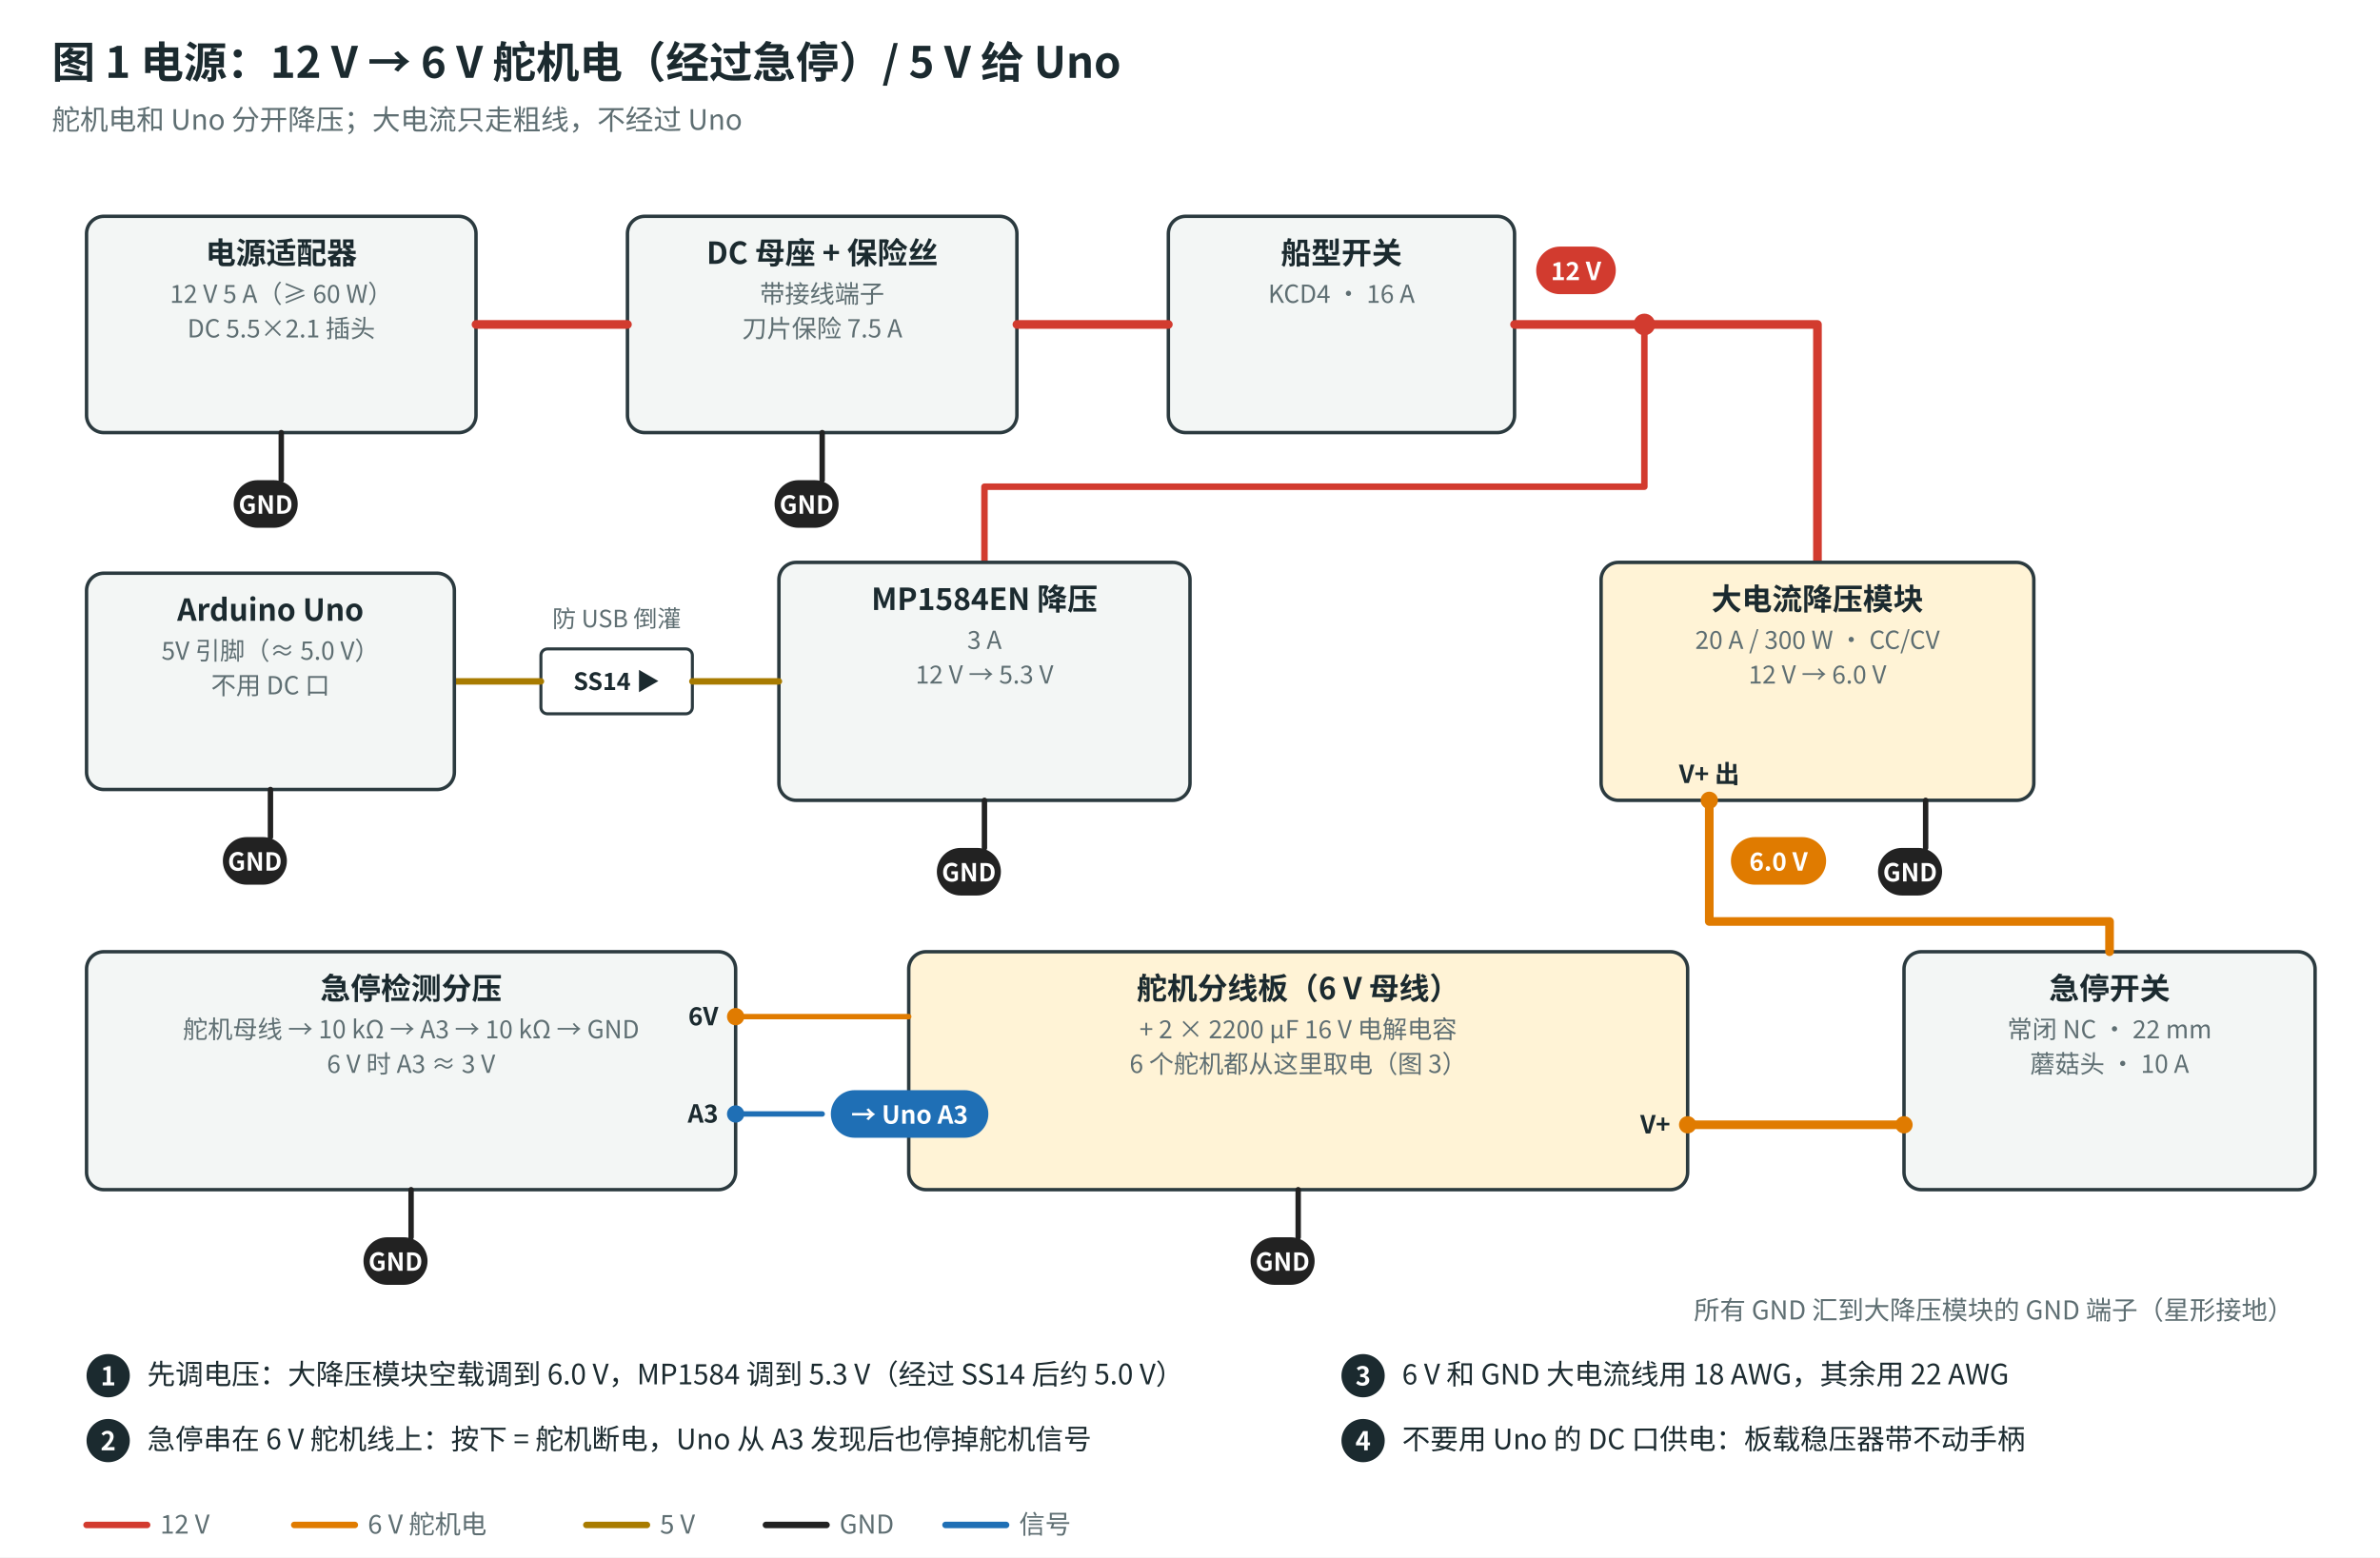
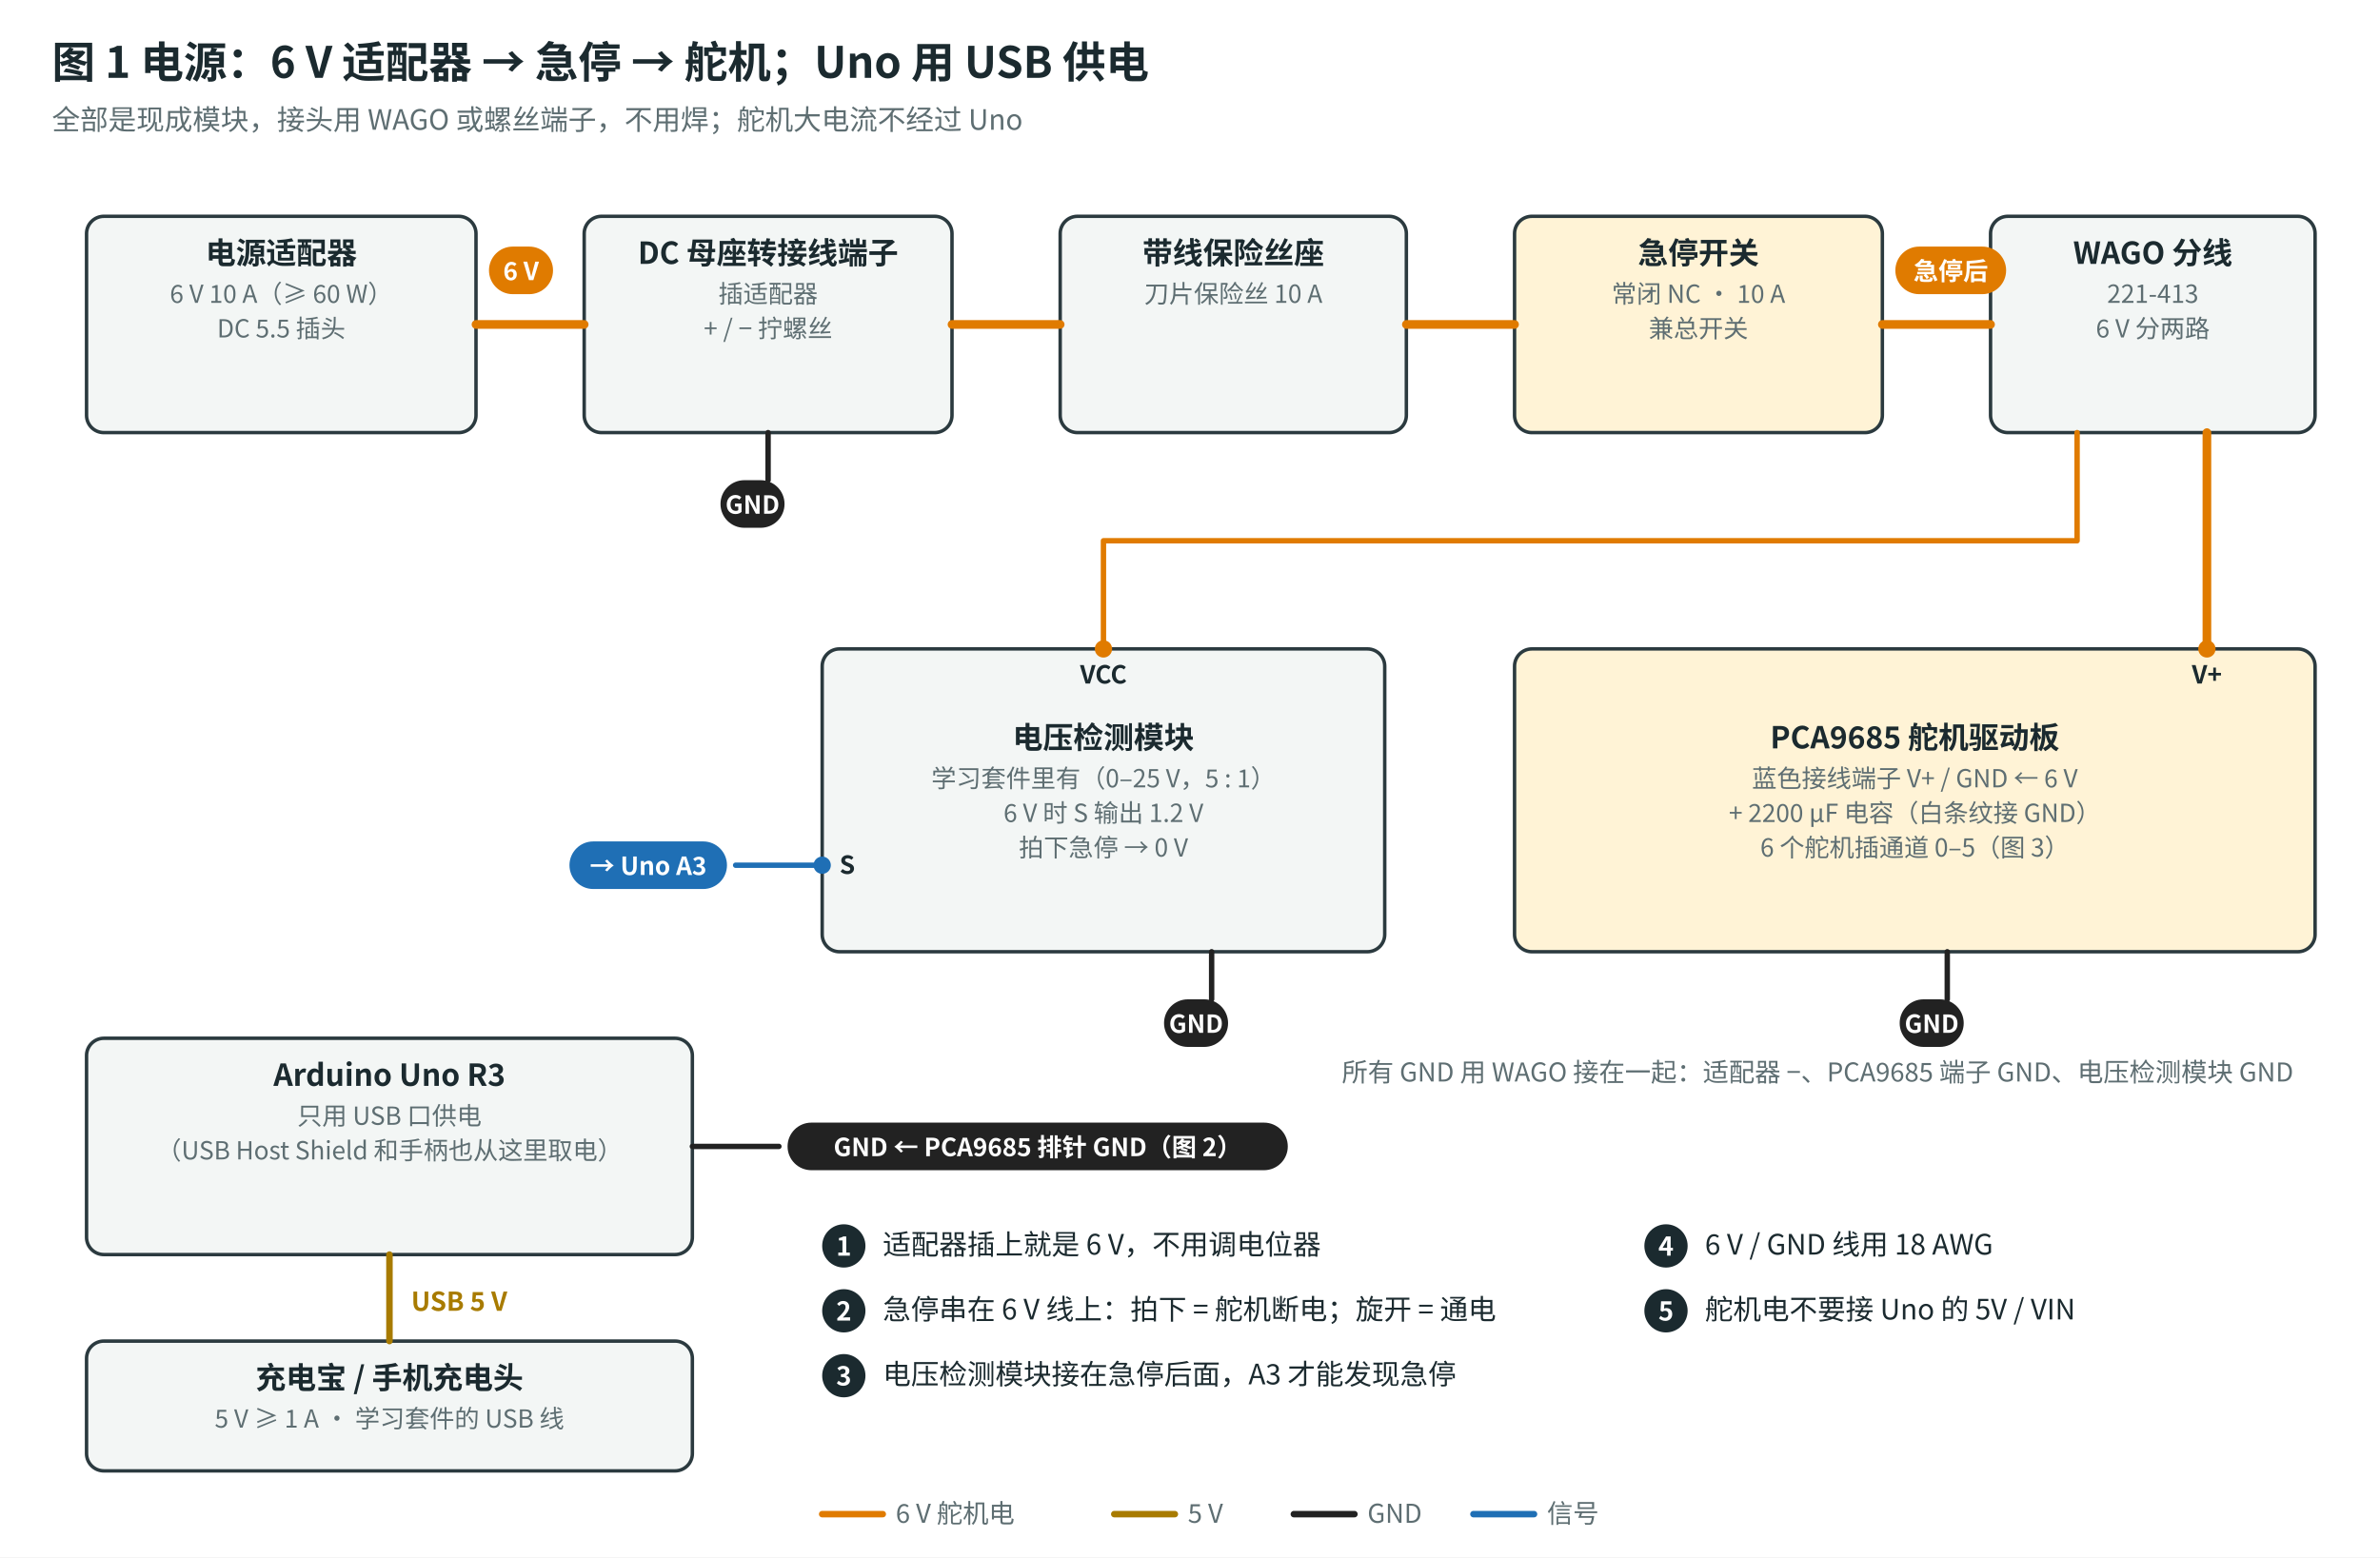
<svg xmlns="http://www.w3.org/2000/svg" width="1100" height="720" viewBox="0 0 1100 720" font-family="'PingFang SC','Microsoft YaHei','Noto Sans CJK SC','WenQuanYi Zen Hei',sans-serif">
  <rect width="1100" height="720" fill="#FFFFFF" />
-   <text x="24" y="36" font-size="20" text-anchor="start" font-weight="700" fill="#1B2A2F">图 1  电源：12 V → 6 V 舵机电（经过急停）/ 5 V 给 Uno</text>
-   <text x="24" y="60" font-size="13" text-anchor="start" font-weight="400" fill="#5E6E72">舵机电和 Uno 分开降压；大电流只走粗线，不经过 Uno</text>
+   <text x="24" y="36" font-size="20" text-anchor="start" font-weight="700" fill="#1B2A2F">图 1  电源：6 V 适配器 → 急停 → 舵机；Uno 用 USB 供电</text>
+   <text x="24" y="60" font-size="13" text-anchor="start" font-weight="400" fill="#5E6E72">全部是现成模块，接头用 WAGO 或螺丝端子，不用焊；舵机大电流不经过 Uno</text>
  <rect x="40" y="100" width="180" height="100" rx="8" fill="#F3F6F5" stroke="#2B3A3F" stroke-width="1.6" />
  <text x="130.0" y="122" font-size="14" text-anchor="middle" font-weight="700" fill="#1B2A2F">电源适配器</text>
-   <text x="130.0" y="140" font-size="11.5" text-anchor="middle" font-weight="400" fill="#5E6E72">12 V 5 A（≥ 60 W）</text>
-   <text x="130.0" y="156" font-size="11.5" text-anchor="middle" font-weight="400" fill="#5E6E72">DC 5.5×2.1 插头</text>
-   <rect x="290" y="100" width="180" height="100" rx="8" fill="#F3F6F5" stroke="#2B3A3F" stroke-width="1.6" />
-   <text x="380.0" y="122" font-size="14" text-anchor="middle" font-weight="700" fill="#1B2A2F">DC 母座 + 保险丝</text>
-   <text x="380.0" y="140" font-size="11.5" text-anchor="middle" font-weight="400" fill="#5E6E72">带接线端子</text>
-   <text x="380.0" y="156" font-size="11.5" text-anchor="middle" font-weight="400" fill="#5E6E72">刀片保险 7.5 A</text>
-   <rect x="540" y="100" width="160" height="100" rx="8" fill="#F3F6F5" stroke="#2B3A3F" stroke-width="1.6" />
-   <text x="620.0" y="122" font-size="14" text-anchor="middle" font-weight="700" fill="#1B2A2F">船型开关</text>
-   <text x="620.0" y="140" font-size="11.5" text-anchor="middle" font-weight="400" fill="#5E6E72">KCD4 · 16 A</text>
-   <path d="M220,150 L290,150" fill="none" stroke="#D23B2F" stroke-width="4" stroke-linejoin="round" stroke-linecap="round" />
-   <path d="M470,150 L540,150" fill="none" stroke="#D23B2F" stroke-width="4" stroke-linejoin="round" stroke-linecap="round" />
-   <path d="M700,150 L840,150 L840,260" fill="none" stroke="#D23B2F" stroke-width="4" stroke-linejoin="round" stroke-linecap="round" />
-   <circle cx="760" cy="150" r="5" fill="#D23B2F" />
-   <path d="M760,150 L760,225 L455,225 L455,260" fill="none" stroke="#D23B2F" stroke-width="3" stroke-linejoin="round" stroke-linecap="round" />
-   <rect x="710" y="114" width="36.8" height="22" rx="11" fill="#D23B2F" />
-   <text x="728.4" y="129.5" font-size="11.5" text-anchor="middle" font-weight="700" fill="#FFFFFF">12 V</text>
-   <rect x="740" y="260" width="200" height="110" rx="8" fill="#FFF3D6" stroke="#2B3A3F" stroke-width="1.6" />
-   <text x="840.0" y="282" font-size="14" text-anchor="middle" font-weight="700" fill="#1B2A2F">大电流降压模块</text>
-   <text x="840.0" y="300" font-size="11.5" text-anchor="middle" font-weight="400" fill="#5E6E72">20 A / 300 W · CC/CV</text>
-   <text x="840.0" y="316" font-size="11.5" text-anchor="middle" font-weight="400" fill="#5E6E72">12 V → 6.0 V</text>
-   <rect x="360" y="260" width="190" height="110" rx="8" fill="#F3F6F5" stroke="#2B3A3F" stroke-width="1.6" />
-   <text x="455.0" y="282" font-size="14" text-anchor="middle" font-weight="700" fill="#1B2A2F">MP1584EN 降压</text>
-   <text x="455.0" y="300" font-size="11.5" text-anchor="middle" font-weight="400" fill="#5E6E72">3 A</text>
-   <text x="455.0" y="316" font-size="11.5" text-anchor="middle" font-weight="400" fill="#5E6E72">12 V → 5.3 V</text>
-   <rect x="250" y="300" width="70" height="30" rx="3" fill="#FFFFFF" stroke="#2B3A3F" stroke-width="1.4" />
-   <text x="285.0" y="319.0" font-size="11" text-anchor="middle" font-weight="600" fill="#1B2A2F">SS14 ▶</text>
-   <path d="M360,315 L320,315" fill="none" stroke="#A87B00" stroke-width="3" stroke-linejoin="round" stroke-linecap="round" />
-   <path d="M250,315 L210,315" fill="none" stroke="#A87B00" stroke-width="3" stroke-linejoin="round" stroke-linecap="round" />
-   <rect x="40" y="265" width="170" height="100" rx="8" fill="#F3F6F5" stroke="#2B3A3F" stroke-width="1.6" />
-   <text x="125.0" y="287" font-size="14" text-anchor="middle" font-weight="700" fill="#1B2A2F">Arduino Uno</text>
-   <text x="125.0" y="305" font-size="11.5" text-anchor="middle" font-weight="400" fill="#5E6E72">5V 引脚（≈ 5.0 V）</text>
-   <text x="125.0" y="321" font-size="11.5" text-anchor="middle" font-weight="400" fill="#5E6E72">不用 DC 口</text>
-   <text x="285" y="290" font-size="11" text-anchor="middle" font-weight="400" fill="#5E6E72">防 USB 倒灌</text>
-   <rect x="880" y="440" width="190" height="110" rx="8" fill="#F3F6F5" stroke="#2B3A3F" stroke-width="1.6" />
-   <text x="975.0" y="462" font-size="14" text-anchor="middle" font-weight="700" fill="#1B2A2F">急停开关</text>
-   <text x="975.0" y="480" font-size="11.5" text-anchor="middle" font-weight="400" fill="#5E6E72">常闭 NC · 22 mm</text>
-   <text x="975.0" y="496" font-size="11.5" text-anchor="middle" font-weight="400" fill="#5E6E72">蘑菇头 · 10 A</text>
-   <rect x="420" y="440" width="360" height="110" rx="8" fill="#FFF3D6" stroke="#2B3A3F" stroke-width="1.6" />
-   <text x="600.0" y="462" font-size="14" text-anchor="middle" font-weight="700" fill="#1B2A2F">舵机分线板（6 V 母线）</text>
-   <text x="600.0" y="480" font-size="11.5" text-anchor="middle" font-weight="400" fill="#5E6E72">+ 2 × 2200 µF 16 V 电解电容</text>
-   <text x="600.0" y="496" font-size="11.5" text-anchor="middle" font-weight="400" fill="#5E6E72">6 个舵机都从这里取电（图 3）</text>
-   <path d="M790,370 L790,426 L975,426 L975,440" fill="none" stroke="#E07B00" stroke-width="4" stroke-linejoin="round" stroke-linecap="round" />
-   <circle cx="790" cy="370" r="4" fill="#E07B00" />
-   <text x="790" y="362" font-size="11.5" text-anchor="middle" font-weight="600" fill="#1B2A2F">V+ 出</text>
-   <rect x="800" y="387" width="44.0" height="22" rx="11" fill="#E07B00" />
-   <text x="822.0" y="402.5" font-size="11.5" text-anchor="middle" font-weight="700" fill="#FFFFFF">6.0 V</text>
-   <path d="M880,520 L780,520" fill="none" stroke="#E07B00" stroke-width="4" stroke-linejoin="round" stroke-linecap="round" />
-   <circle cx="880" cy="520" r="4" fill="#E07B00" />
-   <text x="888" y="524" font-size="11.5" text-anchor="start" font-weight="600" fill="#1B2A2F" />
-   <circle cx="780" cy="520" r="4" fill="#E07B00" />
-   <text x="772" y="524" font-size="11.5" text-anchor="end" font-weight="600" fill="#1B2A2F">V+</text>
-   <rect x="40" y="440" width="300" height="110" rx="8" fill="#F3F6F5" stroke="#2B3A3F" stroke-width="1.6" />
-   <text x="190.0" y="462" font-size="14" text-anchor="middle" font-weight="700" fill="#1B2A2F">急停检测分压</text>
-   <text x="190.0" y="480" font-size="11.5" text-anchor="middle" font-weight="400" fill="#5E6E72">舵机母线 → 10 kΩ → A3 → 10 kΩ → GND</text>
-   <text x="190.0" y="496" font-size="11.5" text-anchor="middle" font-weight="400" fill="#5E6E72">6 V 时 A3 ≈ 3 V</text>
-   <path d="M420,470 L340,470" fill="none" stroke="#E07B00" stroke-width="2.5" stroke-linejoin="round" stroke-linecap="round" />
-   <circle cx="340" cy="470" r="4" fill="#E07B00" />
-   <text x="332" y="474" font-size="11.5" text-anchor="end" font-weight="600" fill="#1B2A2F">6V</text>
-   <circle cx="340" cy="515" r="4" fill="#1F6FB5" />
-   <text x="332" y="519" font-size="11.5" text-anchor="end" font-weight="600" fill="#1B2A2F">A3</text>
-   <path d="M340,515 L380,515" fill="none" stroke="#1F6FB5" stroke-width="2.5" stroke-linejoin="round" stroke-linecap="round" />
-   <rect x="384" y="504" width="72.8" height="22" rx="11" fill="#1F6FB5" />
-   <text x="420.4" y="519.5" font-size="11.5" text-anchor="middle" font-weight="700" fill="#FFFFFF">→ Uno A3</text>
-   <path d="M130,200 L130,222" fill="none" stroke="#222222" stroke-width="2.5" stroke-linejoin="round" stroke-linecap="round" />
-   <rect x="108" y="222" width="29.6" height="22" rx="11" fill="#222222" />
-   <text x="122.8" y="237.5" font-size="11.5" text-anchor="middle" font-weight="700" fill="#FFFFFF">GND</text>
-   <path d="M380,200 L380,222" fill="none" stroke="#222222" stroke-width="2.5" stroke-linejoin="round" stroke-linecap="round" />
-   <rect x="358" y="222" width="29.6" height="22" rx="11" fill="#222222" />
-   <text x="372.8" y="237.5" font-size="11.5" text-anchor="middle" font-weight="700" fill="#FFFFFF">GND</text>
-   <path d="M890,370 L890,392" fill="none" stroke="#222222" stroke-width="2.5" stroke-linejoin="round" stroke-linecap="round" />
-   <rect x="868" y="392" width="29.6" height="22" rx="11" fill="#222222" />
-   <text x="882.8" y="407.5" font-size="11.5" text-anchor="middle" font-weight="700" fill="#FFFFFF">GND</text>
-   <path d="M455,370 L455,392" fill="none" stroke="#222222" stroke-width="2.5" stroke-linejoin="round" stroke-linecap="round" />
-   <rect x="433" y="392" width="29.6" height="22" rx="11" fill="#222222" />
-   <text x="447.8" y="407.5" font-size="11.5" text-anchor="middle" font-weight="700" fill="#FFFFFF">GND</text>
-   <path d="M125,365 L125,387" fill="none" stroke="#222222" stroke-width="2.5" stroke-linejoin="round" stroke-linecap="round" />
-   <rect x="103" y="387" width="29.6" height="22" rx="11" fill="#222222" />
-   <text x="117.8" y="402.5" font-size="11.5" text-anchor="middle" font-weight="700" fill="#FFFFFF">GND</text>
-   <path d="M600,550 L600,572" fill="none" stroke="#222222" stroke-width="2.5" stroke-linejoin="round" stroke-linecap="round" />
-   <rect x="578" y="572" width="29.6" height="22" rx="11" fill="#222222" />
-   <text x="592.8" y="587.5" font-size="11.5" text-anchor="middle" font-weight="700" fill="#FFFFFF">GND</text>
-   <path d="M190,550 L190,572" fill="none" stroke="#222222" stroke-width="2.5" stroke-linejoin="round" stroke-linecap="round" />
-   <rect x="168" y="572" width="29.6" height="22" rx="11" fill="#222222" />
-   <text x="182.8" y="587.5" font-size="11.5" text-anchor="middle" font-weight="700" fill="#FFFFFF">GND</text>
-   <text x="1060" y="610" font-size="12" text-anchor="end" font-weight="400" fill="#5E6E72">所有 GND 汇到大降压模块的 GND 端子（星形接地）</text>
-   <circle cx="50" cy="636" r="10" fill="#1B2A2F" />
-   <text x="50" y="640.5" font-size="12" text-anchor="middle" font-weight="700" fill="#FFFFFF">1</text>
-   <text x="68" y="640" font-size="13" text-anchor="start" font-weight="400" fill="#1B2A2F">先调电压：大降压模块空载调到 6.0 V，MP1584 调到 5.3 V（经过 SS14 后约 5.0 V）</text>
-   <circle cx="50" cy="666" r="10" fill="#1B2A2F" />
-   <text x="50" y="670.5" font-size="12" text-anchor="middle" font-weight="700" fill="#FFFFFF">2</text>
-   <text x="68" y="670" font-size="13" text-anchor="start" font-weight="400" fill="#1B2A2F">急停串在 6 V 舵机线上：按下 = 舵机断电，Uno 从 A3 发现后也停掉舵机信号</text>
-   <circle cx="630" cy="636" r="10" fill="#1B2A2F" />
-   <text x="630" y="640.5" font-size="12" text-anchor="middle" font-weight="700" fill="#FFFFFF">3</text>
-   <text x="648" y="640" font-size="13" text-anchor="start" font-weight="400" fill="#1B2A2F">6 V 和 GND 大电流线用 18 AWG，其余用 22 AWG</text>
-   <circle cx="630" cy="666" r="10" fill="#1B2A2F" />
-   <text x="630" y="670.5" font-size="12" text-anchor="middle" font-weight="700" fill="#FFFFFF">4</text>
-   <text x="648" y="670" font-size="13" text-anchor="start" font-weight="400" fill="#1B2A2F">不要用 Uno 的 DC 口供电：板载稳压器带不动手柄</text>
-   <path d="M40,705 L68,705" fill="none" stroke="#D23B2F" stroke-width="3" stroke-linejoin="round" stroke-linecap="round" />
-   <text x="74" y="709" font-size="12" text-anchor="start" font-weight="400" fill="#5E6E72">12 V</text>
-   <path d="M136,705 L164,705" fill="none" stroke="#E07B00" stroke-width="3" stroke-linejoin="round" stroke-linecap="round" />
-   <text x="170" y="709" font-size="12" text-anchor="start" font-weight="400" fill="#5E6E72">6 V 舵机电</text>
-   <path d="M271,705 L299,705" fill="none" stroke="#A87B00" stroke-width="3" stroke-linejoin="round" stroke-linecap="round" />
-   <text x="305" y="709" font-size="12" text-anchor="start" font-weight="400" fill="#5E6E72">5 V</text>
-   <path d="M354,705 L382,705" fill="none" stroke="#222222" stroke-width="3" stroke-linejoin="round" stroke-linecap="round" />
-   <text x="388" y="709" font-size="12" text-anchor="start" font-weight="400" fill="#5E6E72">GND</text>
-   <path d="M437,705 L465,705" fill="none" stroke="#1F6FB5" stroke-width="3" stroke-linejoin="round" stroke-linecap="round" />
-   <text x="471" y="709" font-size="12" text-anchor="start" font-weight="400" fill="#5E6E72">信号</text>
+   <text x="130.0" y="140" font-size="11.5" text-anchor="middle" font-weight="400" fill="#5E6E72">6 V 10 A（≥ 60 W）</text>
+   <text x="130.0" y="156" font-size="11.5" text-anchor="middle" font-weight="400" fill="#5E6E72">DC 5.5 插头</text>
+   <rect x="270" y="100" width="170" height="100" rx="8" fill="#F3F6F5" stroke="#2B3A3F" stroke-width="1.6" />
+   <text x="355.0" y="122" font-size="14" text-anchor="middle" font-weight="700" fill="#1B2A2F">DC 母座转接线端子</text>
+   <text x="355.0" y="140" font-size="11.5" text-anchor="middle" font-weight="400" fill="#5E6E72">插适配器</text>
+   <text x="355.0" y="156" font-size="11.5" text-anchor="middle" font-weight="400" fill="#5E6E72">+ / − 拧螺丝</text>
+   <rect x="490" y="100" width="160" height="100" rx="8" fill="#F3F6F5" stroke="#2B3A3F" stroke-width="1.6" />
+   <text x="570.0" y="122" font-size="14" text-anchor="middle" font-weight="700" fill="#1B2A2F">带线保险丝座</text>
+   <text x="570.0" y="140" font-size="11.5" text-anchor="middle" font-weight="400" fill="#5E6E72">刀片保险丝 10 A</text>
+   <rect x="700" y="100" width="170" height="100" rx="8" fill="#FFF3D6" stroke="#2B3A3F" stroke-width="1.6" />
+   <text x="785.0" y="122" font-size="14" text-anchor="middle" font-weight="700" fill="#1B2A2F">急停开关</text>
+   <text x="785.0" y="140" font-size="11.5" text-anchor="middle" font-weight="400" fill="#5E6E72">常闭 NC · 10 A</text>
+   <text x="785.0" y="156" font-size="11.5" text-anchor="middle" font-weight="400" fill="#5E6E72">兼总开关</text>
+   <rect x="920" y="100" width="150" height="100" rx="8" fill="#F3F6F5" stroke="#2B3A3F" stroke-width="1.6" />
+   <text x="995.0" y="122" font-size="14" text-anchor="middle" font-weight="700" fill="#1B2A2F">WAGO 分线</text>
+   <text x="995.0" y="140" font-size="11.5" text-anchor="middle" font-weight="400" fill="#5E6E72">221-413</text>
+   <text x="995.0" y="156" font-size="11.5" text-anchor="middle" font-weight="400" fill="#5E6E72">6 V 分两路</text>
+   <path d="M220,150 L270,150" fill="none" stroke="#E07B00" stroke-width="4" stroke-linejoin="round" stroke-linecap="round" />
+   <path d="M440,150 L490,150" fill="none" stroke="#E07B00" stroke-width="4" stroke-linejoin="round" stroke-linecap="round" />
+   <path d="M650,150 L700,150" fill="none" stroke="#E07B00" stroke-width="4" stroke-linejoin="round" stroke-linecap="round" />
+   <path d="M870,150 L920,150" fill="none" stroke="#E07B00" stroke-width="4" stroke-linejoin="round" stroke-linecap="round" />
+   <rect x="226" y="114" width="29.6" height="22" rx="11" fill="#E07B00" />
+   <text x="240.8" y="129.5" font-size="11.5" text-anchor="middle" font-weight="700" fill="#FFFFFF">6 V</text>
+   <rect x="876" y="114" width="51.2" height="22" rx="11" fill="#E07B00" />
+   <text x="901.6" y="129.5" font-size="11.5" text-anchor="middle" font-weight="700" fill="#FFFFFF">急停后</text>
+   <rect x="700" y="300" width="370" height="140" rx="8" fill="#FFF3D6" stroke="#2B3A3F" stroke-width="1.6" />
+   <text x="885.0" y="346" font-size="14" text-anchor="middle" font-weight="700" fill="#1B2A2F">PCA9685 舵机驱动板</text>
+   <text x="885.0" y="364" font-size="11.5" text-anchor="middle" font-weight="400" fill="#5E6E72">蓝色接线端子 V+ / GND ← 6 V</text>
+   <text x="885.0" y="380" font-size="11.5" text-anchor="middle" font-weight="400" fill="#5E6E72">+ 2200 µF 电容（白条纹接 GND）</text>
+   <text x="885.0" y="396" font-size="11.5" text-anchor="middle" font-weight="400" fill="#5E6E72">6 个舵机插通道 0–5（图 3）</text>
+   <path d="M1020,200 L1020,300" fill="none" stroke="#E07B00" stroke-width="4" stroke-linejoin="round" stroke-linecap="round" />
+   <circle cx="1020" cy="300" r="4" fill="#E07B00" />
+   <text x="1020" y="316" font-size="11.5" text-anchor="middle" font-weight="600" fill="#1B2A2F">V+</text>
+   <rect x="380" y="300" width="260" height="140" rx="8" fill="#F3F6F5" stroke="#2B3A3F" stroke-width="1.6" />
+   <text x="510.0" y="346" font-size="14" text-anchor="middle" font-weight="700" fill="#1B2A2F">电压检测模块</text>
+   <text x="510.0" y="364" font-size="11.5" text-anchor="middle" font-weight="400" fill="#5E6E72">学习套件里有（0–25 V，5 : 1）</text>
+   <text x="510.0" y="380" font-size="11.5" text-anchor="middle" font-weight="400" fill="#5E6E72">6 V 时 S 输出 1.2 V</text>
+   <text x="510.0" y="396" font-size="11.5" text-anchor="middle" font-weight="400" fill="#5E6E72">拍下急停 → 0 V</text>
+   <path d="M960,200 L960,250 L510,250 L510,300" fill="none" stroke="#E07B00" stroke-width="2.5" stroke-linejoin="round" stroke-linecap="round" />
+   <circle cx="510" cy="300" r="4" fill="#E07B00" />
+   <text x="510" y="316" font-size="11.5" text-anchor="middle" font-weight="600" fill="#1B2A2F">VCC</text>
+   <circle cx="380" cy="400" r="4" fill="#1F6FB5" />
+   <text x="388" y="404" font-size="11.5" text-anchor="start" font-weight="600" fill="#1B2A2F">S</text>
+   <path d="M380,400 L340,400" fill="none" stroke="#1F6FB5" stroke-width="2.5" stroke-linejoin="round" stroke-linecap="round" />
+   <rect x="263.2" y="389" width="72.8" height="22" rx="11" fill="#1F6FB5" />
+   <text x="299.6" y="404.5" font-size="11.5" text-anchor="middle" font-weight="700" fill="#FFFFFF">→ Uno A3</text>
+   <rect x="40" y="480" width="280" height="100" rx="8" fill="#F3F6F5" stroke="#2B3A3F" stroke-width="1.6" />
+   <text x="180.0" y="502" font-size="14" text-anchor="middle" font-weight="700" fill="#1B2A2F">Arduino Uno R3</text>
+   <text x="180.0" y="520" font-size="11.5" text-anchor="middle" font-weight="400" fill="#5E6E72">只用 USB 口供电</text>
+   <text x="180.0" y="536" font-size="11.5" text-anchor="middle" font-weight="400" fill="#5E6E72">（USB Host Shield 和手柄也从这里取电）</text>
+   <rect x="40" y="620" width="280" height="60" rx="8" fill="#F3F6F5" stroke="#2B3A3F" stroke-width="1.6" />
+   <text x="180.0" y="642" font-size="14" text-anchor="middle" font-weight="700" fill="#1B2A2F">充电宝 / 手机充电头</text>
+   <text x="180.0" y="660" font-size="11.5" text-anchor="middle" font-weight="400" fill="#5E6E72">5 V ≥ 1 A · 学习套件的 USB 线</text>
+   <path d="M180,620 L180,580" fill="none" stroke="#A87B00" stroke-width="3" stroke-linejoin="round" stroke-linecap="round" />
+   <text x="190" y="606" font-size="12" text-anchor="start" font-weight="700" fill="#A87B00">USB 5 V</text>
+   <path d="M355,200 L355,222" fill="none" stroke="#222222" stroke-width="2.5" stroke-linejoin="round" stroke-linecap="round" />
+   <rect x="333" y="222" width="29.6" height="22" rx="11" fill="#222222" />
+   <text x="347.8" y="237.5" font-size="11.5" text-anchor="middle" font-weight="700" fill="#FFFFFF">GND</text>
+   <path d="M560,440 L560,462" fill="none" stroke="#222222" stroke-width="2.5" stroke-linejoin="round" stroke-linecap="round" />
+   <rect x="538" y="462" width="29.6" height="22" rx="11" fill="#222222" />
+   <text x="552.8" y="477.5" font-size="11.5" text-anchor="middle" font-weight="700" fill="#FFFFFF">GND</text>
+   <path d="M900,440 L900,462" fill="none" stroke="#222222" stroke-width="2.5" stroke-linejoin="round" stroke-linecap="round" />
+   <rect x="878" y="462" width="29.6" height="22" rx="11" fill="#222222" />
+   <text x="892.8" y="477.5" font-size="11.5" text-anchor="middle" font-weight="700" fill="#FFFFFF">GND</text>
+   <path d="M320,530 L360,530" fill="none" stroke="#222222" stroke-width="2.5" stroke-linejoin="round" stroke-linecap="round" />
+   <rect x="364" y="519" width="231.2" height="22" rx="11" fill="#222222" />
+   <text x="479.6" y="534.5" font-size="11.5" text-anchor="middle" font-weight="700" fill="#FFFFFF">GND ← PCA9685 排针 GND（图 2）</text>
+   <text x="1060" y="500" font-size="12" text-anchor="end" font-weight="400" fill="#5E6E72">所有 GND 用 WAGO 接在一起：适配器 −、PCA9685 端子 GND、电压检测模块 GND</text>
+   <circle cx="390" cy="576" r="10" fill="#1B2A2F" />
+   <text x="390" y="580.5" font-size="12" text-anchor="middle" font-weight="700" fill="#FFFFFF">1</text>
+   <text x="408" y="580" font-size="13" text-anchor="start" font-weight="400" fill="#1B2A2F">适配器插上就是 6 V，不用调电位器</text>
+   <circle cx="390" cy="606" r="10" fill="#1B2A2F" />
+   <text x="390" y="610.5" font-size="12" text-anchor="middle" font-weight="700" fill="#FFFFFF">2</text>
+   <text x="408" y="610" font-size="13" text-anchor="start" font-weight="400" fill="#1B2A2F">急停串在 6 V 线上：拍下 = 舵机断电；旋开 = 通电</text>
+   <circle cx="390" cy="636" r="10" fill="#1B2A2F" />
+   <text x="390" y="640.5" font-size="12" text-anchor="middle" font-weight="700" fill="#FFFFFF">3</text>
+   <text x="408" y="640" font-size="13" text-anchor="start" font-weight="400" fill="#1B2A2F">电压检测模块接在急停后面，A3 才能发现急停</text>
+   <circle cx="770" cy="576" r="10" fill="#1B2A2F" />
+   <text x="770" y="580.5" font-size="12" text-anchor="middle" font-weight="700" fill="#FFFFFF">4</text>
+   <text x="788" y="580" font-size="13" text-anchor="start" font-weight="400" fill="#1B2A2F">6 V / GND 线用 18 AWG</text>
+   <circle cx="770" cy="606" r="10" fill="#1B2A2F" />
+   <text x="770" y="610.5" font-size="12" text-anchor="middle" font-weight="700" fill="#FFFFFF">5</text>
+   <text x="788" y="610" font-size="13" text-anchor="start" font-weight="400" fill="#1B2A2F">舵机电不要接 Uno 的 5V / VIN</text>
+   <path d="M380,700 L408,700" fill="none" stroke="#E07B00" stroke-width="3" stroke-linejoin="round" stroke-linecap="round" />
+   <text x="414" y="704" font-size="12" text-anchor="start" font-weight="400" fill="#5E6E72">6 V 舵机电</text>
+   <path d="M515,700 L543,700" fill="none" stroke="#A87B00" stroke-width="3" stroke-linejoin="round" stroke-linecap="round" />
+   <text x="549" y="704" font-size="12" text-anchor="start" font-weight="400" fill="#5E6E72">5 V</text>
+   <path d="M598,700 L626,700" fill="none" stroke="#222222" stroke-width="3" stroke-linejoin="round" stroke-linecap="round" />
+   <text x="632" y="704" font-size="12" text-anchor="start" font-weight="400" fill="#5E6E72">GND</text>
+   <path d="M681,700 L709,700" fill="none" stroke="#1F6FB5" stroke-width="3" stroke-linejoin="round" stroke-linecap="round" />
+   <text x="715" y="704" font-size="12" text-anchor="start" font-weight="400" fill="#5E6E72">信号</text>
</svg>
